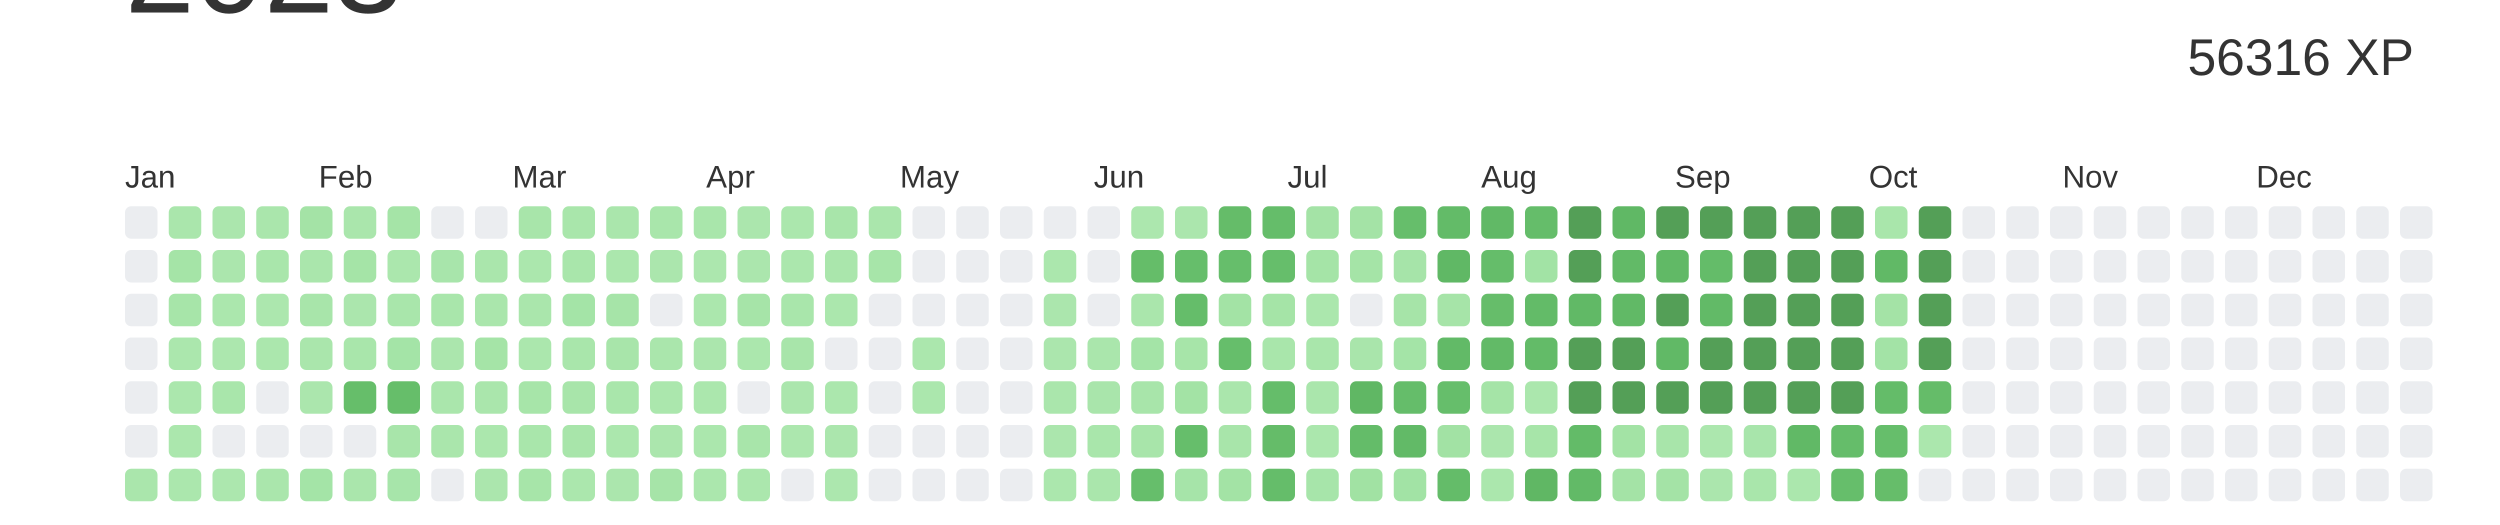
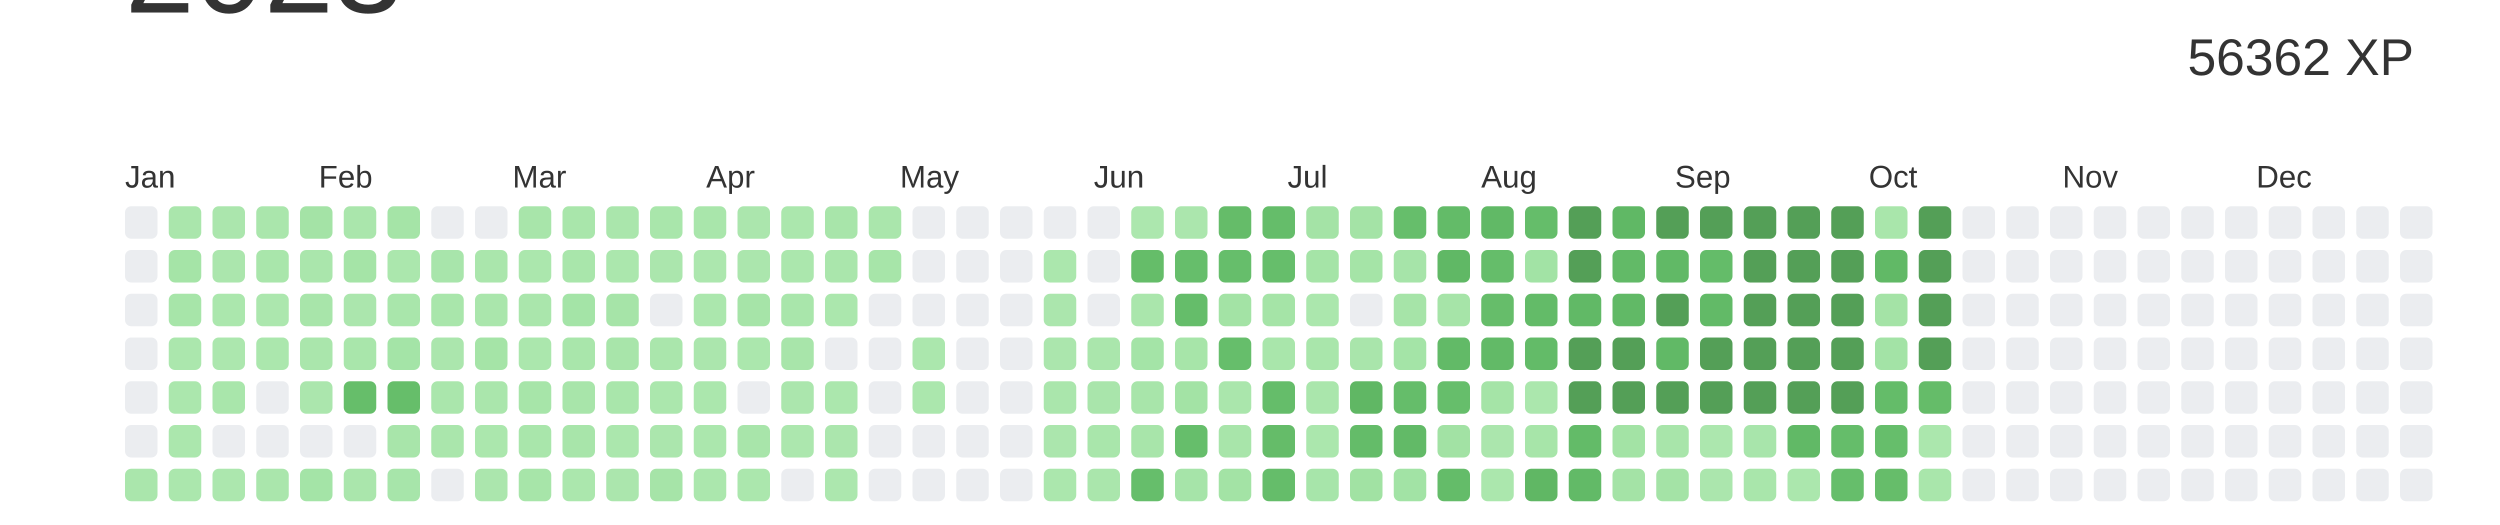
<svg xmlns="http://www.w3.org/2000/svg" baseProfile="full" height="42mm" version="1.1" viewBox="0,0,200,42" width="200mm">
  <defs />
  <rect fill="#ffffff" height="42" width="200" x="0" y="0" />
  <text alignment-baseline="hanging" fill="#333333" style="font-size:10.0px; font-family:Arial;" x="10" y="1">2023</text>
-   <text alignment-baseline="hanging" fill="#333333" style="font-size:4.125px; font-family:Arial;" x="175" y="6">56316 XP</text>
+   <text alignment-baseline="hanging" fill="#333333" style="font-size:4.125px; font-family:Arial;" x="175" y="6">56362 XP</text>
  <text fill="#333333" style="font-size:2.5px; font-family:Arial" x="10.0" y="15">Jan</text>
  <text fill="#333333" style="font-size:2.5px; font-family:Arial" x="25.5" y="15">Feb</text>
  <text fill="#333333" style="font-size:2.5px; font-family:Arial" x="41.0" y="15">Mar</text>
  <text fill="#333333" style="font-size:2.5px; font-family:Arial" x="56.5" y="15">Apr</text>
  <text fill="#333333" style="font-size:2.5px; font-family:Arial" x="72.0" y="15">May</text>
  <text fill="#333333" style="font-size:2.5px; font-family:Arial" x="87.5" y="15">Jun</text>
  <text fill="#333333" style="font-size:2.5px; font-family:Arial" x="103.0" y="15">Jul</text>
  <text fill="#333333" style="font-size:2.5px; font-family:Arial" x="118.5" y="15">Aug</text>
  <text fill="#333333" style="font-size:2.5px; font-family:Arial" x="134.0" y="15">Sep</text>
  <text fill="#333333" style="font-size:2.5px; font-family:Arial" x="149.5" y="15">Oct</text>
  <text fill="#333333" style="font-size:2.5px; font-family:Arial" x="165.0" y="15">Nov</text>
  <text fill="#333333" style="font-size:2.5px; font-family:Arial" x="180.5" y="15">Dec</text>
  <rect fill="#EBEDF0" height="2.6" rx="0.5" ry="0.5" width="2.6" x="10.0" y="16.5" />
  <rect fill="#EBEDF0" height="2.6" rx="0.5" ry="0.5" width="2.6" x="10.0" y="20.0" />
  <rect fill="#EBEDF0" height="2.6" rx="0.5" ry="0.5" width="2.6" x="10.0" y="23.5" />
  <rect fill="#EBEDF0" height="2.6" rx="0.5" ry="0.5" width="2.6" x="10.0" y="27.0" />
  <rect fill="#EBEDF0" height="2.6" rx="0.5" ry="0.5" width="2.6" x="10.0" y="30.5" />
  <rect fill="#EBEDF0" height="2.6" rx="0.5" ry="0.5" width="2.6" x="10.0" y="34.0" />
  <rect fill="#aae6ac" height="2.6" rx="0.5" ry="0.5" width="2.6" x="10.0" y="37.5" />
  <rect fill="#aae6ac" height="2.6" rx="0.5" ry="0.5" width="2.6" x="13.5" y="16.5" />
  <rect fill="#a5e4a7" height="2.6" rx="0.5" ry="0.5" width="2.6" x="13.5" y="20.0" />
  <rect fill="#a7e5a9" height="2.6" rx="0.5" ry="0.5" width="2.6" x="13.5" y="23.5" />
  <rect fill="#abe7ad" height="2.6" rx="0.5" ry="0.5" width="2.6" x="13.5" y="27.0" />
  <rect fill="#abe7ad" height="2.6" rx="0.5" ry="0.5" width="2.6" x="13.5" y="30.5" />
  <rect fill="#abe7ad" height="2.6" rx="0.5" ry="0.5" width="2.6" x="13.5" y="34.0" />
  <rect fill="#abe7ad" height="2.6" rx="0.5" ry="0.5" width="2.6" x="13.5" y="37.5" />
  <rect fill="#abe6ad" height="2.6" rx="0.5" ry="0.5" width="2.6" x="17.0" y="16.5" />
  <rect fill="#abe6ad" height="2.6" rx="0.5" ry="0.5" width="2.6" x="17.0" y="20.0" />
  <rect fill="#abe7ad" height="2.6" rx="0.5" ry="0.5" width="2.6" x="17.0" y="23.5" />
  <rect fill="#ace7ae" height="2.6" rx="0.5" ry="0.5" width="2.6" x="17.0" y="27.0" />
  <rect fill="#a9e6ab" height="2.6" rx="0.5" ry="0.5" width="2.6" x="17.0" y="30.5" />
  <rect fill="#EBEDF0" height="2.6" rx="0.5" ry="0.5" width="2.6" x="17.0" y="34.0" />
  <rect fill="#ace7ae" height="2.6" rx="0.5" ry="0.5" width="2.6" x="17.0" y="37.5" />
  <rect fill="#aae6ac" height="2.6" rx="0.5" ry="0.5" width="2.6" x="20.5" y="16.5" />
  <rect fill="#a9e6ab" height="2.6" rx="0.5" ry="0.5" width="2.6" x="20.5" y="20.0" />
  <rect fill="#ace7ae" height="2.6" rx="0.5" ry="0.5" width="2.6" x="20.5" y="23.5" />
  <rect fill="#abe7ad" height="2.6" rx="0.5" ry="0.5" width="2.6" x="20.5" y="27.0" />
  <rect fill="#EBEDF0" height="2.6" rx="0.5" ry="0.5" width="2.6" x="20.5" y="30.5" />
  <rect fill="#EBEDF0" height="2.6" rx="0.5" ry="0.5" width="2.6" x="20.5" y="34.0" />
  <rect fill="#aae6ac" height="2.6" rx="0.5" ry="0.5" width="2.6" x="20.5" y="37.5" />
  <rect fill="#a4e3a6" height="2.6" rx="0.5" ry="0.5" width="2.6" x="24.0" y="16.5" />
  <rect fill="#aae6ac" height="2.6" rx="0.5" ry="0.5" width="2.6" x="24.0" y="20.0" />
  <rect fill="#a8e5aa" height="2.6" rx="0.5" ry="0.5" width="2.6" x="24.0" y="23.5" />
  <rect fill="#aae6ac" height="2.6" rx="0.5" ry="0.5" width="2.6" x="24.0" y="27.0" />
  <rect fill="#abe6ad" height="2.6" rx="0.5" ry="0.5" width="2.6" x="24.0" y="30.5" />
  <rect fill="#EBEDF0" height="2.6" rx="0.5" ry="0.5" width="2.6" x="24.0" y="34.0" />
  <rect fill="#a4e4a7" height="2.6" rx="0.5" ry="0.5" width="2.6" x="24.0" y="37.5" />
  <rect fill="#aae6ac" height="2.6" rx="0.5" ry="0.5" width="2.6" x="27.5" y="16.5" />
  <rect fill="#a5e4a7" height="2.6" rx="0.5" ry="0.5" width="2.6" x="27.5" y="20.0" />
  <rect fill="#abe6ad" height="2.6" rx="0.5" ry="0.5" width="2.6" x="27.5" y="23.5" />
  <rect fill="#a9e6ab" height="2.6" rx="0.5" ry="0.5" width="2.6" x="27.5" y="27.0" />
  <rect fill="#66be6a" height="2.6" rx="0.5" ry="0.5" width="2.6" x="27.5" y="30.5" />
  <rect fill="#EBEDF0" height="2.6" rx="0.5" ry="0.5" width="2.6" x="27.5" y="34.0" />
  <rect fill="#aae6ac" height="2.6" rx="0.5" ry="0.5" width="2.6" x="27.5" y="37.5" />
  <rect fill="#a5e4a7" height="2.6" rx="0.5" ry="0.5" width="2.6" x="31.0" y="16.5" />
  <rect fill="#abe7ad" height="2.6" rx="0.5" ry="0.5" width="2.6" x="31.0" y="20.0" />
  <rect fill="#a9e6ab" height="2.6" rx="0.5" ry="0.5" width="2.6" x="31.0" y="23.5" />
  <rect fill="#a4e4a7" height="2.6" rx="0.5" ry="0.5" width="2.6" x="31.0" y="27.0" />
  <rect fill="#66be6a" height="2.6" rx="0.5" ry="0.5" width="2.6" x="31.0" y="30.5" />
  <rect fill="#a8e5aa" height="2.6" rx="0.5" ry="0.5" width="2.6" x="31.0" y="34.0" />
  <rect fill="#a7e5aa" height="2.6" rx="0.5" ry="0.5" width="2.6" x="31.0" y="37.5" />
  <rect fill="#EBEDF0" height="2.6" rx="0.5" ry="0.5" width="2.6" x="34.5" y="16.5" />
  <rect fill="#a8e5ab" height="2.6" rx="0.5" ry="0.5" width="2.6" x="34.5" y="20.0" />
  <rect fill="#a9e6ab" height="2.6" rx="0.5" ry="0.5" width="2.6" x="34.5" y="23.5" />
  <rect fill="#abe6ad" height="2.6" rx="0.5" ry="0.5" width="2.6" x="34.5" y="27.0" />
  <rect fill="#aae6ac" height="2.6" rx="0.5" ry="0.5" width="2.6" x="34.5" y="30.5" />
  <rect fill="#aae6ac" height="2.6" rx="0.5" ry="0.5" width="2.6" x="34.5" y="34.0" />
  <rect fill="#EBEDF0" height="2.6" rx="0.5" ry="0.5" width="2.6" x="34.5" y="37.5" />
  <rect fill="#EBEDF0" height="2.6" rx="0.5" ry="0.5" width="2.6" x="38.0" y="16.5" />
  <rect fill="#aae6ac" height="2.6" rx="0.5" ry="0.5" width="2.6" x="38.0" y="20.0" />
  <rect fill="#aae6ac" height="2.6" rx="0.5" ry="0.5" width="2.6" x="38.0" y="23.5" />
  <rect fill="#a5e4a7" height="2.6" rx="0.5" ry="0.5" width="2.6" x="38.0" y="27.0" />
  <rect fill="#aae6ac" height="2.6" rx="0.5" ry="0.5" width="2.6" x="38.0" y="30.5" />
  <rect fill="#abe7ad" height="2.6" rx="0.5" ry="0.5" width="2.6" x="38.0" y="34.0" />
  <rect fill="#abe6ad" height="2.6" rx="0.5" ry="0.5" width="2.6" x="38.0" y="37.5" />
  <rect fill="#a8e5aa" height="2.6" rx="0.5" ry="0.5" width="2.6" x="41.5" y="16.5" />
  <rect fill="#abe7ad" height="2.6" rx="0.5" ry="0.5" width="2.6" x="41.5" y="20.0" />
  <rect fill="#aae6ac" height="2.6" rx="0.5" ry="0.5" width="2.6" x="41.5" y="23.5" />
  <rect fill="#abe7ad" height="2.6" rx="0.5" ry="0.5" width="2.6" x="41.5" y="27.0" />
  <rect fill="#a7e5a9" height="2.6" rx="0.5" ry="0.5" width="2.6" x="41.5" y="30.5" />
  <rect fill="#a9e6ab" height="2.6" rx="0.5" ry="0.5" width="2.6" x="41.5" y="34.0" />
  <rect fill="#a7e5a9" height="2.6" rx="0.5" ry="0.5" width="2.6" x="41.5" y="37.5" />
  <rect fill="#a9e6ab" height="2.6" rx="0.5" ry="0.5" width="2.6" x="45.0" y="16.5" />
  <rect fill="#a9e6ab" height="2.6" rx="0.5" ry="0.5" width="2.6" x="45.0" y="20.0" />
  <rect fill="#a4e4a7" height="2.6" rx="0.5" ry="0.5" width="2.6" x="45.0" y="23.5" />
  <rect fill="#a9e6ab" height="2.6" rx="0.5" ry="0.5" width="2.6" x="45.0" y="27.0" />
  <rect fill="#a8e5aa" height="2.6" rx="0.5" ry="0.5" width="2.6" x="45.0" y="30.5" />
  <rect fill="#a8e5aa" height="2.6" rx="0.5" ry="0.5" width="2.6" x="45.0" y="34.0" />
  <rect fill="#abe7ad" height="2.6" rx="0.5" ry="0.5" width="2.6" x="45.0" y="37.5" />
  <rect fill="#aae6ac" height="2.6" rx="0.5" ry="0.5" width="2.6" x="48.5" y="16.5" />
  <rect fill="#abe7ad" height="2.6" rx="0.5" ry="0.5" width="2.6" x="48.5" y="20.0" />
  <rect fill="#a6e4a8" height="2.6" rx="0.5" ry="0.5" width="2.6" x="48.5" y="23.5" />
  <rect fill="#a8e5aa" height="2.6" rx="0.5" ry="0.5" width="2.6" x="48.5" y="27.0" />
  <rect fill="#a9e6ab" height="2.6" rx="0.5" ry="0.5" width="2.6" x="48.5" y="30.5" />
  <rect fill="#abe7ad" height="2.6" rx="0.5" ry="0.5" width="2.6" x="48.5" y="34.0" />
  <rect fill="#abe6ad" height="2.6" rx="0.5" ry="0.5" width="2.6" x="48.5" y="37.5" />
  <rect fill="#a9e6ab" height="2.6" rx="0.5" ry="0.5" width="2.6" x="52.0" y="16.5" />
  <rect fill="#abe6ad" height="2.6" rx="0.5" ry="0.5" width="2.6" x="52.0" y="20.0" />
  <rect fill="#EBEDF0" height="2.6" rx="0.5" ry="0.5" width="2.6" x="52.0" y="23.5" />
  <rect fill="#aae6ac" height="2.6" rx="0.5" ry="0.5" width="2.6" x="52.0" y="27.0" />
  <rect fill="#abe7ad" height="2.6" rx="0.5" ry="0.5" width="2.6" x="52.0" y="30.5" />
  <rect fill="#abe6ad" height="2.6" rx="0.5" ry="0.5" width="2.6" x="52.0" y="34.0" />
  <rect fill="#a6e4a8" height="2.6" rx="0.5" ry="0.5" width="2.6" x="52.0" y="37.5" />
  <rect fill="#a9e6ab" height="2.6" rx="0.5" ry="0.5" width="2.6" x="55.5" y="16.5" />
  <rect fill="#ace7ae" height="2.6" rx="0.5" ry="0.5" width="2.6" x="55.5" y="20.0" />
  <rect fill="#abe7ad" height="2.6" rx="0.5" ry="0.5" width="2.6" x="55.5" y="23.5" />
  <rect fill="#abe6ad" height="2.6" rx="0.5" ry="0.5" width="2.6" x="55.5" y="27.0" />
  <rect fill="#abe7ad" height="2.6" rx="0.5" ry="0.5" width="2.6" x="55.5" y="30.5" />
  <rect fill="#abe7ad" height="2.6" rx="0.5" ry="0.5" width="2.6" x="55.5" y="34.0" />
  <rect fill="#abe7ad" height="2.6" rx="0.5" ry="0.5" width="2.6" x="55.5" y="37.5" />
  <rect fill="#abe6ad" height="2.6" rx="0.5" ry="0.5" width="2.6" x="59.0" y="16.5" />
  <rect fill="#abe6ad" height="2.6" rx="0.5" ry="0.5" width="2.6" x="59.0" y="20.0" />
  <rect fill="#a6e4a8" height="2.6" rx="0.5" ry="0.5" width="2.6" x="59.0" y="23.5" />
  <rect fill="#abe7ad" height="2.6" rx="0.5" ry="0.5" width="2.6" x="59.0" y="27.0" />
  <rect fill="#EBEDF0" height="2.6" rx="0.5" ry="0.5" width="2.6" x="59.0" y="30.5" />
  <rect fill="#a8e5aa" height="2.6" rx="0.5" ry="0.5" width="2.6" x="59.0" y="34.0" />
  <rect fill="#abe7ad" height="2.6" rx="0.5" ry="0.5" width="2.6" x="59.0" y="37.5" />
  <rect fill="#abe7ad" height="2.6" rx="0.5" ry="0.5" width="2.6" x="62.5" y="16.5" />
  <rect fill="#abe7ad" height="2.6" rx="0.5" ry="0.5" width="2.6" x="62.5" y="20.0" />
  <rect fill="#a9e6ab" height="2.6" rx="0.5" ry="0.5" width="2.6" x="62.5" y="23.5" />
  <rect fill="#a8e5aa" height="2.6" rx="0.5" ry="0.5" width="2.6" x="62.5" y="27.0" />
  <rect fill="#abe6ad" height="2.6" rx="0.5" ry="0.5" width="2.6" x="62.5" y="30.5" />
  <rect fill="#ace7ae" height="2.6" rx="0.5" ry="0.5" width="2.6" x="62.5" y="34.0" />
  <rect fill="#EBEDF0" height="2.6" rx="0.5" ry="0.5" width="2.6" x="62.5" y="37.5" />
  <rect fill="#a8e5aa" height="2.6" rx="0.5" ry="0.5" width="2.6" x="66.0" y="16.5" />
  <rect fill="#aae6ac" height="2.6" rx="0.5" ry="0.5" width="2.6" x="66.0" y="20.0" />
  <rect fill="#abe7ad" height="2.6" rx="0.5" ry="0.5" width="2.6" x="66.0" y="23.5" />
  <rect fill="#EBEDF0" height="2.6" rx="0.5" ry="0.5" width="2.6" x="66.0" y="27.0" />
  <rect fill="#abe7ad" height="2.6" rx="0.5" ry="0.5" width="2.6" x="66.0" y="30.5" />
  <rect fill="#abe6ad" height="2.6" rx="0.5" ry="0.5" width="2.6" x="66.0" y="34.0" />
  <rect fill="#ace7ae" height="2.6" rx="0.5" ry="0.5" width="2.6" x="66.0" y="37.5" />
  <rect fill="#aae6ac" height="2.6" rx="0.5" ry="0.5" width="2.6" x="69.5" y="16.5" />
  <rect fill="#a7e5a9" height="2.6" rx="0.5" ry="0.5" width="2.6" x="69.5" y="20.0" />
  <rect fill="#EBEDF0" height="2.6" rx="0.5" ry="0.5" width="2.6" x="69.5" y="23.5" />
  <rect fill="#EBEDF0" height="2.6" rx="0.5" ry="0.5" width="2.6" x="69.5" y="27.0" />
  <rect fill="#EBEDF0" height="2.6" rx="0.5" ry="0.5" width="2.6" x="69.5" y="30.5" />
  <rect fill="#EBEDF0" height="2.6" rx="0.5" ry="0.5" width="2.6" x="69.5" y="34.0" />
  <rect fill="#EBEDF0" height="2.6" rx="0.5" ry="0.5" width="2.6" x="69.5" y="37.5" />
  <rect fill="#EBEDF0" height="2.6" rx="0.5" ry="0.5" width="2.6" x="73.0" y="16.5" />
  <rect fill="#EBEDF0" height="2.6" rx="0.5" ry="0.5" width="2.6" x="73.0" y="20.0" />
  <rect fill="#EBEDF0" height="2.6" rx="0.5" ry="0.5" width="2.6" x="73.0" y="23.5" />
  <rect fill="#abe7ad" height="2.6" rx="0.5" ry="0.5" width="2.6" x="73.0" y="27.0" />
  <rect fill="#abe7ad" height="2.6" rx="0.5" ry="0.5" width="2.6" x="73.0" y="30.5" />
  <rect fill="#EBEDF0" height="2.6" rx="0.5" ry="0.5" width="2.6" x="73.0" y="34.0" />
  <rect fill="#EBEDF0" height="2.6" rx="0.5" ry="0.5" width="2.6" x="73.0" y="37.5" />
  <rect fill="#EBEDF0" height="2.6" rx="0.5" ry="0.5" width="2.6" x="76.5" y="16.5" />
  <rect fill="#EBEDF0" height="2.6" rx="0.5" ry="0.5" width="2.6" x="76.5" y="20.0" />
  <rect fill="#EBEDF0" height="2.6" rx="0.5" ry="0.5" width="2.6" x="76.5" y="23.5" />
  <rect fill="#EBEDF0" height="2.6" rx="0.5" ry="0.5" width="2.6" x="76.5" y="27.0" />
  <rect fill="#EBEDF0" height="2.6" rx="0.5" ry="0.5" width="2.6" x="76.5" y="30.5" />
  <rect fill="#EBEDF0" height="2.6" rx="0.5" ry="0.5" width="2.6" x="76.5" y="34.0" />
  <rect fill="#EBEDF0" height="2.6" rx="0.5" ry="0.5" width="2.6" x="76.5" y="37.5" />
  <rect fill="#EBEDF0" height="2.6" rx="0.5" ry="0.5" width="2.6" x="80.0" y="16.5" />
  <rect fill="#EBEDF0" height="2.6" rx="0.5" ry="0.5" width="2.6" x="80.0" y="20.0" />
  <rect fill="#EBEDF0" height="2.6" rx="0.5" ry="0.5" width="2.6" x="80.0" y="23.5" />
  <rect fill="#EBEDF0" height="2.6" rx="0.5" ry="0.5" width="2.6" x="80.0" y="27.0" />
  <rect fill="#EBEDF0" height="2.6" rx="0.5" ry="0.5" width="2.6" x="80.0" y="30.5" />
  <rect fill="#EBEDF0" height="2.6" rx="0.5" ry="0.5" width="2.6" x="80.0" y="34.0" />
  <rect fill="#EBEDF0" height="2.6" rx="0.5" ry="0.5" width="2.6" x="80.0" y="37.5" />
  <rect fill="#EBEDF0" height="2.6" rx="0.5" ry="0.5" width="2.6" x="83.5" y="16.5" />
  <rect fill="#abe7ad" height="2.6" rx="0.5" ry="0.5" width="2.6" x="83.5" y="20.0" />
  <rect fill="#abe6ad" height="2.6" rx="0.5" ry="0.5" width="2.6" x="83.5" y="23.5" />
  <rect fill="#abe6ad" height="2.6" rx="0.5" ry="0.5" width="2.6" x="83.5" y="27.0" />
  <rect fill="#aae6ac" height="2.6" rx="0.5" ry="0.5" width="2.6" x="83.5" y="30.5" />
  <rect fill="#abe6ad" height="2.6" rx="0.5" ry="0.5" width="2.6" x="83.5" y="34.0" />
  <rect fill="#abe7ad" height="2.6" rx="0.5" ry="0.5" width="2.6" x="83.5" y="37.5" />
  <rect fill="#EBEDF0" height="2.6" rx="0.5" ry="0.5" width="2.6" x="87.0" y="16.5" />
  <rect fill="#EBEDF0" height="2.6" rx="0.5" ry="0.5" width="2.6" x="87.0" y="20.0" />
  <rect fill="#EBEDF0" height="2.6" rx="0.5" ry="0.5" width="2.6" x="87.0" y="23.5" />
  <rect fill="#aae6ac" height="2.6" rx="0.5" ry="0.5" width="2.6" x="87.0" y="27.0" />
  <rect fill="#a9e5ab" height="2.6" rx="0.5" ry="0.5" width="2.6" x="87.0" y="30.5" />
  <rect fill="#a9e6ab" height="2.6" rx="0.5" ry="0.5" width="2.6" x="87.0" y="34.0" />
  <rect fill="#aae6ac" height="2.6" rx="0.5" ry="0.5" width="2.6" x="87.0" y="37.5" />
  <rect fill="#ace7ae" height="2.6" rx="0.5" ry="0.5" width="2.6" x="90.5" y="16.5" />
  <rect fill="#65bd69" height="2.6" rx="0.5" ry="0.5" width="2.6" x="90.5" y="20.0" />
  <rect fill="#aae6ac" height="2.6" rx="0.5" ry="0.5" width="2.6" x="90.5" y="23.5" />
  <rect fill="#a4e4a7" height="2.6" rx="0.5" ry="0.5" width="2.6" x="90.5" y="27.0" />
  <rect fill="#a8e5aa" height="2.6" rx="0.5" ry="0.5" width="2.6" x="90.5" y="30.5" />
  <rect fill="#a8e5aa" height="2.6" rx="0.5" ry="0.5" width="2.6" x="90.5" y="34.0" />
  <rect fill="#66be6b" height="2.6" rx="0.5" ry="0.5" width="2.6" x="90.5" y="37.5" />
  <rect fill="#abe6ad" height="2.6" rx="0.5" ry="0.5" width="2.6" x="94.0" y="16.5" />
  <rect fill="#66be6b" height="2.6" rx="0.5" ry="0.5" width="2.6" x="94.0" y="20.0" />
  <rect fill="#65bd6a" height="2.6" rx="0.5" ry="0.5" width="2.6" x="94.0" y="23.5" />
  <rect fill="#a7e5a9" height="2.6" rx="0.5" ry="0.5" width="2.6" x="94.0" y="27.0" />
  <rect fill="#a3e3a5" height="2.6" rx="0.5" ry="0.5" width="2.6" x="94.0" y="30.5" />
  <rect fill="#66be6b" height="2.6" rx="0.5" ry="0.5" width="2.6" x="94.0" y="34.0" />
  <rect fill="#a6e4a9" height="2.6" rx="0.5" ry="0.5" width="2.6" x="94.0" y="37.5" />
  <rect fill="#65bc69" height="2.6" rx="0.5" ry="0.5" width="2.6" x="97.5" y="16.5" />
  <rect fill="#66be6b" height="2.6" rx="0.5" ry="0.5" width="2.6" x="97.5" y="20.0" />
  <rect fill="#a3e3a5" height="2.6" rx="0.5" ry="0.5" width="2.6" x="97.5" y="23.5" />
  <rect fill="#66be6b" height="2.6" rx="0.5" ry="0.5" width="2.6" x="97.5" y="27.0" />
  <rect fill="#aae6ac" height="2.6" rx="0.5" ry="0.5" width="2.6" x="97.5" y="30.5" />
  <rect fill="#a8e5aa" height="2.6" rx="0.5" ry="0.5" width="2.6" x="97.5" y="34.0" />
  <rect fill="#a3e3a5" height="2.6" rx="0.5" ry="0.5" width="2.6" x="97.5" y="37.5" />
  <rect fill="#65bd6a" height="2.6" rx="0.5" ry="0.5" width="2.6" x="101.0" y="16.5" />
  <rect fill="#66be6b" height="2.6" rx="0.5" ry="0.5" width="2.6" x="101.0" y="20.0" />
  <rect fill="#a5e4a7" height="2.6" rx="0.5" ry="0.5" width="2.6" x="101.0" y="23.5" />
  <rect fill="#a9e6ab" height="2.6" rx="0.5" ry="0.5" width="2.6" x="101.0" y="27.0" />
  <rect fill="#65bd6a" height="2.6" rx="0.5" ry="0.5" width="2.6" x="101.0" y="30.5" />
  <rect fill="#65bc69" height="2.6" rx="0.5" ry="0.5" width="2.6" x="101.0" y="34.0" />
  <rect fill="#65bd6a" height="2.6" rx="0.5" ry="0.5" width="2.6" x="101.0" y="37.5" />
  <rect fill="#a4e3a6" height="2.6" rx="0.5" ry="0.5" width="2.6" x="104.5" y="16.5" />
  <rect fill="#a5e4a7" height="2.6" rx="0.5" ry="0.5" width="2.6" x="104.5" y="20.0" />
  <rect fill="#abe7ad" height="2.6" rx="0.5" ry="0.5" width="2.6" x="104.5" y="23.5" />
  <rect fill="#a9e6ab" height="2.6" rx="0.5" ry="0.5" width="2.6" x="104.5" y="27.0" />
  <rect fill="#aae6ac" height="2.6" rx="0.5" ry="0.5" width="2.6" x="104.5" y="30.5" />
  <rect fill="#abe7ad" height="2.6" rx="0.5" ry="0.5" width="2.6" x="104.5" y="34.0" />
  <rect fill="#a7e5aa" height="2.6" rx="0.5" ry="0.5" width="2.6" x="104.5" y="37.5" />
  <rect fill="#a4e3a6" height="2.6" rx="0.5" ry="0.5" width="2.6" x="108.0" y="16.5" />
  <rect fill="#a5e4a7" height="2.6" rx="0.5" ry="0.5" width="2.6" x="108.0" y="20.0" />
  <rect fill="#EBEDF0" height="2.6" rx="0.5" ry="0.5" width="2.6" x="108.0" y="23.5" />
  <rect fill="#a9e5ab" height="2.6" rx="0.5" ry="0.5" width="2.6" x="108.0" y="27.0" />
  <rect fill="#60b764" height="2.6" rx="0.5" ry="0.5" width="2.6" x="108.0" y="30.5" />
  <rect fill="#64bc69" height="2.6" rx="0.5" ry="0.5" width="2.6" x="108.0" y="34.0" />
  <rect fill="#a1e2a3" height="2.6" rx="0.5" ry="0.5" width="2.6" x="108.0" y="37.5" />
  <rect fill="#66be6b" height="2.6" rx="0.5" ry="0.5" width="2.6" x="111.5" y="16.5" />
  <rect fill="#a6e4a9" height="2.6" rx="0.5" ry="0.5" width="2.6" x="111.5" y="20.0" />
  <rect fill="#a6e4a8" height="2.6" rx="0.5" ry="0.5" width="2.6" x="111.5" y="23.5" />
  <rect fill="#a4e4a7" height="2.6" rx="0.5" ry="0.5" width="2.6" x="111.5" y="27.0" />
  <rect fill="#65bd6a" height="2.6" rx="0.5" ry="0.5" width="2.6" x="111.5" y="30.5" />
  <rect fill="#62ba67" height="2.6" rx="0.5" ry="0.5" width="2.6" x="111.5" y="34.0" />
  <rect fill="#a2e3a5" height="2.6" rx="0.5" ry="0.5" width="2.6" x="111.5" y="37.5" />
  <rect fill="#63bb68" height="2.6" rx="0.5" ry="0.5" width="2.6" x="115.0" y="16.5" />
  <rect fill="#60b865" height="2.6" rx="0.5" ry="0.5" width="2.6" x="115.0" y="20.0" />
  <rect fill="#a6e4a8" height="2.6" rx="0.5" ry="0.5" width="2.6" x="115.0" y="23.5" />
  <rect fill="#62ba67" height="2.6" rx="0.5" ry="0.5" width="2.6" x="115.0" y="27.0" />
  <rect fill="#66be6b" height="2.6" rx="0.5" ry="0.5" width="2.6" x="115.0" y="30.5" />
  <rect fill="#a2e2a4" height="2.6" rx="0.5" ry="0.5" width="2.6" x="115.0" y="34.0" />
  <rect fill="#64bc69" height="2.6" rx="0.5" ry="0.5" width="2.6" x="115.0" y="37.5" />
  <rect fill="#61b966" height="2.6" rx="0.5" ry="0.5" width="2.6" x="118.5" y="16.5" />
  <rect fill="#65bd6a" height="2.6" rx="0.5" ry="0.5" width="2.6" x="118.5" y="20.0" />
  <rect fill="#66bd6a" height="2.6" rx="0.5" ry="0.5" width="2.6" x="118.5" y="23.5" />
  <rect fill="#62ba67" height="2.6" rx="0.5" ry="0.5" width="2.6" x="118.5" y="27.0" />
  <rect fill="#a5e4a7" height="2.6" rx="0.5" ry="0.5" width="2.6" x="118.5" y="30.5" />
  <rect fill="#abe6ad" height="2.6" rx="0.5" ry="0.5" width="2.6" x="118.5" y="34.0" />
  <rect fill="#abe7ad" height="2.6" rx="0.5" ry="0.5" width="2.6" x="118.5" y="37.5" />
  <rect fill="#65bd6a" height="2.6" rx="0.5" ry="0.5" width="2.6" x="122.0" y="16.5" />
  <rect fill="#a2e3a5" height="2.6" rx="0.5" ry="0.5" width="2.6" x="122.0" y="20.0" />
  <rect fill="#63bb68" height="2.6" rx="0.5" ry="0.5" width="2.6" x="122.0" y="23.5" />
  <rect fill="#63bb68" height="2.6" rx="0.5" ry="0.5" width="2.6" x="122.0" y="27.0" />
  <rect fill="#abe7ad" height="2.6" rx="0.5" ry="0.5" width="2.6" x="122.0" y="30.5" />
  <rect fill="#a7e5a9" height="2.6" rx="0.5" ry="0.5" width="2.6" x="122.0" y="34.0" />
  <rect fill="#60b764" height="2.6" rx="0.5" ry="0.5" width="2.6" x="122.0" y="37.5" />
  <rect fill="#549F57" height="2.6" rx="0.5" ry="0.5" width="2.6" x="125.5" y="16.5" />
  <rect fill="#549F57" height="2.6" rx="0.5" ry="0.5" width="2.6" x="125.5" y="20.0" />
  <rect fill="#61b966" height="2.6" rx="0.5" ry="0.5" width="2.6" x="125.5" y="23.5" />
  <rect fill="#549F57" height="2.6" rx="0.5" ry="0.5" width="2.6" x="125.5" y="27.0" />
  <rect fill="#549F57" height="2.6" rx="0.5" ry="0.5" width="2.6" x="125.5" y="30.5" />
  <rect fill="#63bb68" height="2.6" rx="0.5" ry="0.5" width="2.6" x="125.5" y="34.0" />
  <rect fill="#62ba67" height="2.6" rx="0.5" ry="0.5" width="2.6" x="125.5" y="37.5" />
  <rect fill="#60b865" height="2.6" rx="0.5" ry="0.5" width="2.6" x="129.0" y="16.5" />
  <rect fill="#62ba67" height="2.6" rx="0.5" ry="0.5" width="2.6" x="129.0" y="20.0" />
  <rect fill="#61b966" height="2.6" rx="0.5" ry="0.5" width="2.6" x="129.0" y="23.5" />
  <rect fill="#549F57" height="2.6" rx="0.5" ry="0.5" width="2.6" x="129.0" y="27.0" />
  <rect fill="#549F57" height="2.6" rx="0.5" ry="0.5" width="2.6" x="129.0" y="30.5" />
  <rect fill="#a3e3a5" height="2.6" rx="0.5" ry="0.5" width="2.6" x="129.0" y="34.0" />
  <rect fill="#a4e3a6" height="2.6" rx="0.5" ry="0.5" width="2.6" x="129.0" y="37.5" />
  <rect fill="#549F57" height="2.6" rx="0.5" ry="0.5" width="2.6" x="132.5" y="16.5" />
  <rect fill="#61b966" height="2.6" rx="0.5" ry="0.5" width="2.6" x="132.5" y="20.0" />
  <rect fill="#549F57" height="2.6" rx="0.5" ry="0.5" width="2.6" x="132.5" y="23.5" />
  <rect fill="#61b966" height="2.6" rx="0.5" ry="0.5" width="2.6" x="132.5" y="27.0" />
  <rect fill="#549F57" height="2.6" rx="0.5" ry="0.5" width="2.6" x="132.5" y="30.5" />
  <rect fill="#a8e5aa" height="2.6" rx="0.5" ry="0.5" width="2.6" x="132.5" y="34.0" />
  <rect fill="#a4e3a6" height="2.6" rx="0.5" ry="0.5" width="2.6" x="132.5" y="37.5" />
  <rect fill="#549F57" height="2.6" rx="0.5" ry="0.5" width="2.6" x="136.0" y="16.5" />
  <rect fill="#64bc69" height="2.6" rx="0.5" ry="0.5" width="2.6" x="136.0" y="20.0" />
  <rect fill="#62ba67" height="2.6" rx="0.5" ry="0.5" width="2.6" x="136.0" y="23.5" />
  <rect fill="#549F57" height="2.6" rx="0.5" ry="0.5" width="2.6" x="136.0" y="27.0" />
  <rect fill="#549F57" height="2.6" rx="0.5" ry="0.5" width="2.6" x="136.0" y="30.5" />
  <rect fill="#ace7ae" height="2.6" rx="0.5" ry="0.5" width="2.6" x="136.0" y="34.0" />
  <rect fill="#abe6ad" height="2.6" rx="0.5" ry="0.5" width="2.6" x="136.0" y="37.5" />
  <rect fill="#549F57" height="2.6" rx="0.5" ry="0.5" width="2.6" x="139.5" y="16.5" />
  <rect fill="#549F57" height="2.6" rx="0.5" ry="0.5" width="2.6" x="139.5" y="20.0" />
  <rect fill="#549F57" height="2.6" rx="0.5" ry="0.5" width="2.6" x="139.5" y="23.5" />
  <rect fill="#549F57" height="2.6" rx="0.5" ry="0.5" width="2.6" x="139.5" y="27.0" />
  <rect fill="#549F57" height="2.6" rx="0.5" ry="0.5" width="2.6" x="139.5" y="30.5" />
  <rect fill="#a8e5ab" height="2.6" rx="0.5" ry="0.5" width="2.6" x="139.5" y="34.0" />
  <rect fill="#a9e6ab" height="2.6" rx="0.5" ry="0.5" width="2.6" x="139.5" y="37.5" />
  <rect fill="#549F57" height="2.6" rx="0.5" ry="0.5" width="2.6" x="143.0" y="16.5" />
  <rect fill="#549F57" height="2.6" rx="0.5" ry="0.5" width="2.6" x="143.0" y="20.0" />
  <rect fill="#549F57" height="2.6" rx="0.5" ry="0.5" width="2.6" x="143.0" y="23.5" />
  <rect fill="#549F57" height="2.6" rx="0.5" ry="0.5" width="2.6" x="143.0" y="27.0" />
  <rect fill="#549F57" height="2.6" rx="0.5" ry="0.5" width="2.6" x="143.0" y="30.5" />
  <rect fill="#61b966" height="2.6" rx="0.5" ry="0.5" width="2.6" x="143.0" y="34.0" />
  <rect fill="#abe7ad" height="2.6" rx="0.5" ry="0.5" width="2.6" x="143.0" y="37.5" />
  <rect fill="#549F57" height="2.6" rx="0.5" ry="0.5" width="2.6" x="146.5" y="16.5" />
  <rect fill="#549F57" height="2.6" rx="0.5" ry="0.5" width="2.6" x="146.5" y="20.0" />
  <rect fill="#549F57" height="2.6" rx="0.5" ry="0.5" width="2.6" x="146.5" y="23.5" />
  <rect fill="#549F57" height="2.6" rx="0.5" ry="0.5" width="2.6" x="146.5" y="27.0" />
  <rect fill="#549F57" height="2.6" rx="0.5" ry="0.5" width="2.6" x="146.5" y="30.5" />
  <rect fill="#65bd6a" height="2.6" rx="0.5" ry="0.5" width="2.6" x="146.5" y="34.0" />
  <rect fill="#66be6b" height="2.6" rx="0.5" ry="0.5" width="2.6" x="146.5" y="37.5" />
  <rect fill="#a9e6ab" height="2.6" rx="0.5" ry="0.5" width="2.6" x="150.0" y="16.5" />
  <rect fill="#61b966" height="2.6" rx="0.5" ry="0.5" width="2.6" x="150.0" y="20.0" />
  <rect fill="#a4e3a6" height="2.6" rx="0.5" ry="0.5" width="2.6" x="150.0" y="23.5" />
  <rect fill="#a3e3a6" height="2.6" rx="0.5" ry="0.5" width="2.6" x="150.0" y="27.0" />
  <rect fill="#64bc69" height="2.6" rx="0.5" ry="0.5" width="2.6" x="150.0" y="30.5" />
  <rect fill="#66be6b" height="2.6" rx="0.5" ry="0.5" width="2.6" x="150.0" y="34.0" />
  <rect fill="#66bd6a" height="2.6" rx="0.5" ry="0.5" width="2.6" x="150.0" y="37.5" />
  <rect fill="#549F57" height="2.6" rx="0.5" ry="0.5" width="2.6" x="153.5" y="16.5" />
  <rect fill="#549F57" height="2.6" rx="0.5" ry="0.5" width="2.6" x="153.5" y="20.0" />
  <rect fill="#549F57" height="2.6" rx="0.5" ry="0.5" width="2.6" x="153.5" y="23.5" />
  <rect fill="#549F57" height="2.6" rx="0.5" ry="0.5" width="2.6" x="153.5" y="27.0" />
  <rect fill="#65bc69" height="2.6" rx="0.5" ry="0.5" width="2.6" x="153.5" y="30.5" />
  <rect fill="#abe7ad" height="2.6" rx="0.5" ry="0.5" width="2.6" x="153.5" y="34.0" />
-   <rect fill="#EBEDF0" height="2.6" rx="0.5" ry="0.5" width="2.6" x="153.5" y="37.5" />
+   <rect fill="#a9e6ab" height="2.6" rx="0.5" ry="0.5" width="2.6" x="153.5" y="37.5" />
  <rect fill="#EBEDF0" height="2.6" rx="0.5" ry="0.5" width="2.6" x="157.0" y="16.5" />
  <rect fill="#EBEDF0" height="2.6" rx="0.5" ry="0.5" width="2.6" x="157.0" y="20.0" />
  <rect fill="#EBEDF0" height="2.6" rx="0.5" ry="0.5" width="2.6" x="157.0" y="23.5" />
  <rect fill="#EBEDF0" height="2.6" rx="0.5" ry="0.5" width="2.6" x="157.0" y="27.0" />
  <rect fill="#EBEDF0" height="2.6" rx="0.5" ry="0.5" width="2.6" x="157.0" y="30.5" />
  <rect fill="#EBEDF0" height="2.6" rx="0.5" ry="0.5" width="2.6" x="157.0" y="34.0" />
  <rect fill="#EBEDF0" height="2.6" rx="0.5" ry="0.5" width="2.6" x="157.0" y="37.5" />
  <rect fill="#EBEDF0" height="2.6" rx="0.5" ry="0.5" width="2.6" x="160.5" y="16.5" />
  <rect fill="#EBEDF0" height="2.6" rx="0.5" ry="0.5" width="2.6" x="160.5" y="20.0" />
  <rect fill="#EBEDF0" height="2.6" rx="0.5" ry="0.5" width="2.6" x="160.5" y="23.5" />
  <rect fill="#EBEDF0" height="2.6" rx="0.5" ry="0.5" width="2.6" x="160.5" y="27.0" />
  <rect fill="#EBEDF0" height="2.6" rx="0.5" ry="0.5" width="2.6" x="160.5" y="30.5" />
  <rect fill="#EBEDF0" height="2.6" rx="0.5" ry="0.5" width="2.6" x="160.5" y="34.0" />
  <rect fill="#EBEDF0" height="2.6" rx="0.5" ry="0.5" width="2.6" x="160.5" y="37.5" />
  <rect fill="#EBEDF0" height="2.6" rx="0.5" ry="0.5" width="2.6" x="164.0" y="16.5" />
  <rect fill="#EBEDF0" height="2.6" rx="0.5" ry="0.5" width="2.6" x="164.0" y="20.0" />
  <rect fill="#EBEDF0" height="2.6" rx="0.5" ry="0.5" width="2.6" x="164.0" y="23.5" />
  <rect fill="#EBEDF0" height="2.6" rx="0.5" ry="0.5" width="2.6" x="164.0" y="27.0" />
  <rect fill="#EBEDF0" height="2.6" rx="0.5" ry="0.5" width="2.6" x="164.0" y="30.5" />
  <rect fill="#EBEDF0" height="2.6" rx="0.5" ry="0.5" width="2.6" x="164.0" y="34.0" />
  <rect fill="#EBEDF0" height="2.6" rx="0.5" ry="0.5" width="2.6" x="164.0" y="37.5" />
  <rect fill="#EBEDF0" height="2.6" rx="0.5" ry="0.5" width="2.6" x="167.5" y="16.5" />
  <rect fill="#EBEDF0" height="2.6" rx="0.5" ry="0.5" width="2.6" x="167.5" y="20.0" />
  <rect fill="#EBEDF0" height="2.6" rx="0.5" ry="0.5" width="2.6" x="167.5" y="23.5" />
  <rect fill="#EBEDF0" height="2.6" rx="0.5" ry="0.5" width="2.6" x="167.5" y="27.0" />
  <rect fill="#EBEDF0" height="2.6" rx="0.5" ry="0.5" width="2.6" x="167.5" y="30.5" />
  <rect fill="#EBEDF0" height="2.6" rx="0.5" ry="0.5" width="2.6" x="167.5" y="34.0" />
  <rect fill="#EBEDF0" height="2.6" rx="0.5" ry="0.5" width="2.6" x="167.5" y="37.5" />
  <rect fill="#EBEDF0" height="2.6" rx="0.5" ry="0.5" width="2.6" x="171.0" y="16.5" />
  <rect fill="#EBEDF0" height="2.6" rx="0.5" ry="0.5" width="2.6" x="171.0" y="20.0" />
  <rect fill="#EBEDF0" height="2.6" rx="0.5" ry="0.5" width="2.6" x="171.0" y="23.5" />
  <rect fill="#EBEDF0" height="2.6" rx="0.5" ry="0.5" width="2.6" x="171.0" y="27.0" />
  <rect fill="#EBEDF0" height="2.6" rx="0.5" ry="0.5" width="2.6" x="171.0" y="30.5" />
  <rect fill="#EBEDF0" height="2.6" rx="0.5" ry="0.5" width="2.6" x="171.0" y="34.0" />
  <rect fill="#EBEDF0" height="2.6" rx="0.5" ry="0.5" width="2.6" x="171.0" y="37.5" />
  <rect fill="#EBEDF0" height="2.6" rx="0.5" ry="0.5" width="2.6" x="174.5" y="16.5" />
  <rect fill="#EBEDF0" height="2.6" rx="0.5" ry="0.5" width="2.6" x="174.5" y="20.0" />
  <rect fill="#EBEDF0" height="2.6" rx="0.5" ry="0.5" width="2.6" x="174.5" y="23.5" />
  <rect fill="#EBEDF0" height="2.6" rx="0.5" ry="0.5" width="2.6" x="174.5" y="27.0" />
  <rect fill="#EBEDF0" height="2.6" rx="0.5" ry="0.5" width="2.6" x="174.5" y="30.5" />
  <rect fill="#EBEDF0" height="2.6" rx="0.5" ry="0.5" width="2.6" x="174.5" y="34.0" />
  <rect fill="#EBEDF0" height="2.6" rx="0.5" ry="0.5" width="2.6" x="174.5" y="37.5" />
  <rect fill="#EBEDF0" height="2.6" rx="0.5" ry="0.5" width="2.6" x="178.0" y="16.5" />
  <rect fill="#EBEDF0" height="2.6" rx="0.5" ry="0.5" width="2.6" x="178.0" y="20.0" />
  <rect fill="#EBEDF0" height="2.6" rx="0.5" ry="0.5" width="2.6" x="178.0" y="23.5" />
  <rect fill="#EBEDF0" height="2.6" rx="0.5" ry="0.5" width="2.6" x="178.0" y="27.0" />
  <rect fill="#EBEDF0" height="2.6" rx="0.5" ry="0.5" width="2.6" x="178.0" y="30.5" />
  <rect fill="#EBEDF0" height="2.6" rx="0.5" ry="0.5" width="2.6" x="178.0" y="34.0" />
  <rect fill="#EBEDF0" height="2.6" rx="0.5" ry="0.5" width="2.6" x="178.0" y="37.5" />
  <rect fill="#EBEDF0" height="2.6" rx="0.5" ry="0.5" width="2.6" x="181.5" y="16.5" />
  <rect fill="#EBEDF0" height="2.6" rx="0.5" ry="0.5" width="2.6" x="181.5" y="20.0" />
  <rect fill="#EBEDF0" height="2.6" rx="0.5" ry="0.5" width="2.6" x="181.5" y="23.5" />
  <rect fill="#EBEDF0" height="2.6" rx="0.5" ry="0.5" width="2.6" x="181.5" y="27.0" />
  <rect fill="#EBEDF0" height="2.6" rx="0.5" ry="0.5" width="2.6" x="181.5" y="30.5" />
  <rect fill="#EBEDF0" height="2.6" rx="0.5" ry="0.5" width="2.6" x="181.5" y="34.0" />
  <rect fill="#EBEDF0" height="2.6" rx="0.5" ry="0.5" width="2.6" x="181.5" y="37.5" />
  <rect fill="#EBEDF0" height="2.6" rx="0.5" ry="0.5" width="2.6" x="185.0" y="16.5" />
  <rect fill="#EBEDF0" height="2.6" rx="0.5" ry="0.5" width="2.6" x="185.0" y="20.0" />
  <rect fill="#EBEDF0" height="2.6" rx="0.5" ry="0.5" width="2.6" x="185.0" y="23.5" />
  <rect fill="#EBEDF0" height="2.6" rx="0.5" ry="0.5" width="2.6" x="185.0" y="27.0" />
  <rect fill="#EBEDF0" height="2.6" rx="0.5" ry="0.5" width="2.6" x="185.0" y="30.5" />
  <rect fill="#EBEDF0" height="2.6" rx="0.5" ry="0.5" width="2.6" x="185.0" y="34.0" />
  <rect fill="#EBEDF0" height="2.6" rx="0.5" ry="0.5" width="2.6" x="185.0" y="37.5" />
  <rect fill="#EBEDF0" height="2.6" rx="0.5" ry="0.5" width="2.6" x="188.5" y="16.5" />
  <rect fill="#EBEDF0" height="2.6" rx="0.5" ry="0.5" width="2.6" x="188.5" y="20.0" />
  <rect fill="#EBEDF0" height="2.6" rx="0.5" ry="0.5" width="2.6" x="188.5" y="23.5" />
  <rect fill="#EBEDF0" height="2.6" rx="0.5" ry="0.5" width="2.6" x="188.5" y="27.0" />
  <rect fill="#EBEDF0" height="2.6" rx="0.5" ry="0.5" width="2.6" x="188.5" y="30.5" />
  <rect fill="#EBEDF0" height="2.6" rx="0.5" ry="0.5" width="2.6" x="188.5" y="34.0" />
  <rect fill="#EBEDF0" height="2.6" rx="0.5" ry="0.5" width="2.6" x="188.5" y="37.5" />
  <rect fill="#EBEDF0" height="2.6" rx="0.5" ry="0.5" width="2.6" x="192.0" y="16.5" />
  <rect fill="#EBEDF0" height="2.6" rx="0.5" ry="0.5" width="2.6" x="192.0" y="20.0" />
  <rect fill="#EBEDF0" height="2.6" rx="0.5" ry="0.5" width="2.6" x="192.0" y="23.5" />
  <rect fill="#EBEDF0" height="2.6" rx="0.5" ry="0.5" width="2.6" x="192.0" y="27.0" />
  <rect fill="#EBEDF0" height="2.6" rx="0.5" ry="0.5" width="2.6" x="192.0" y="30.5" />
  <rect fill="#EBEDF0" height="2.6" rx="0.5" ry="0.5" width="2.6" x="192.0" y="34.0" />
  <rect fill="#EBEDF0" height="2.6" rx="0.5" ry="0.5" width="2.6" x="192.0" y="37.5" />
</svg>
